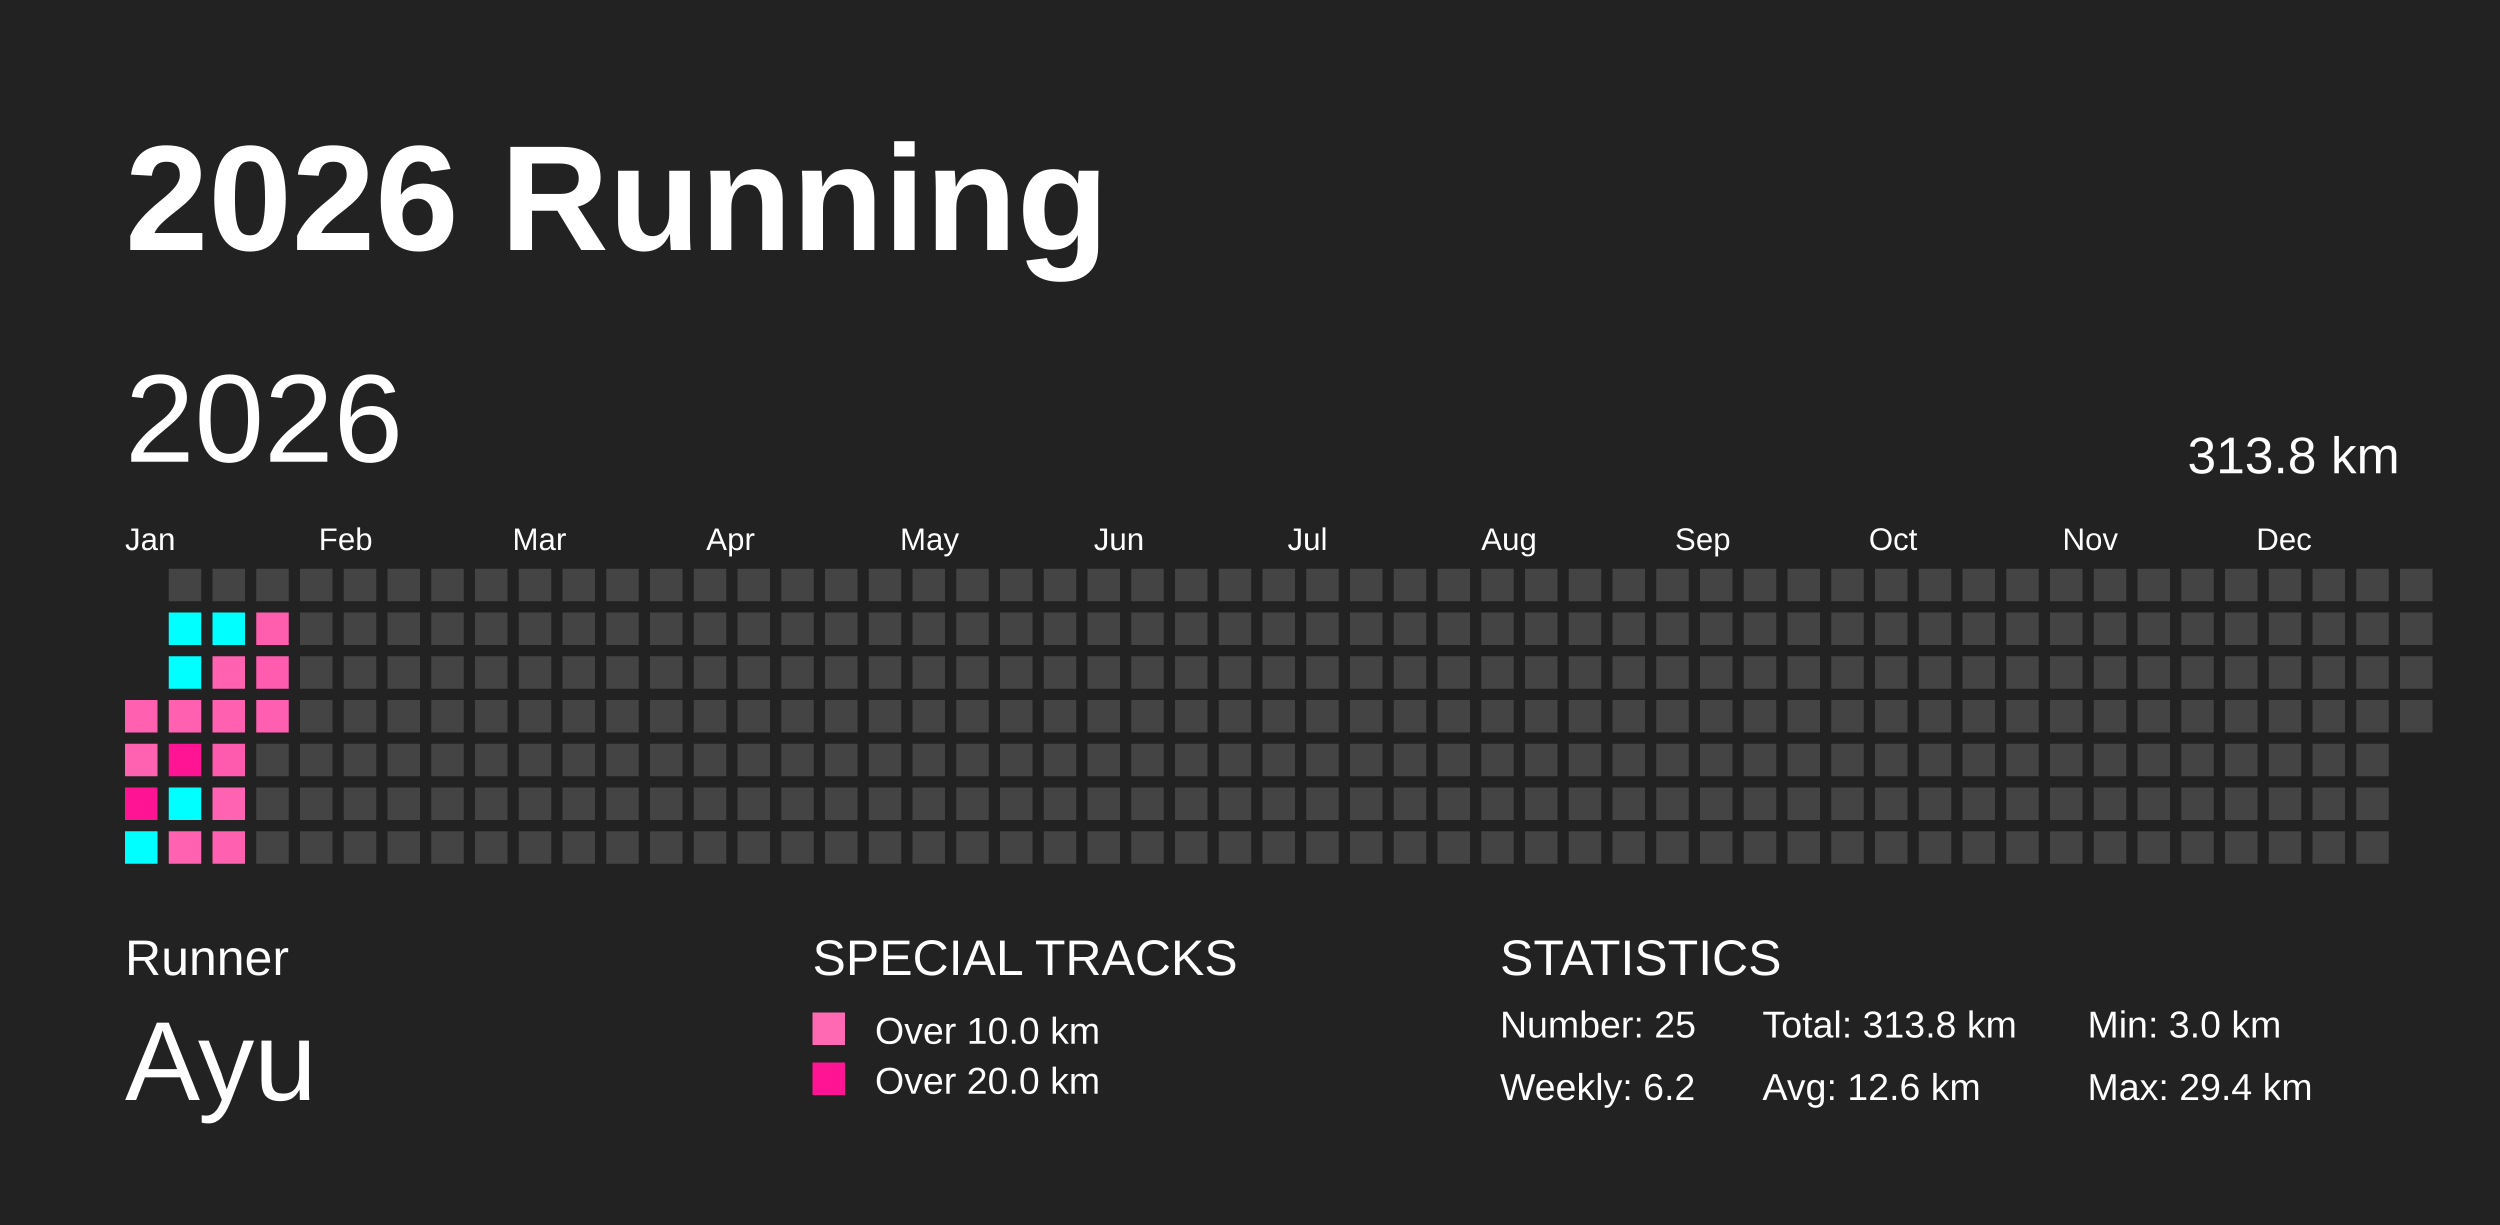
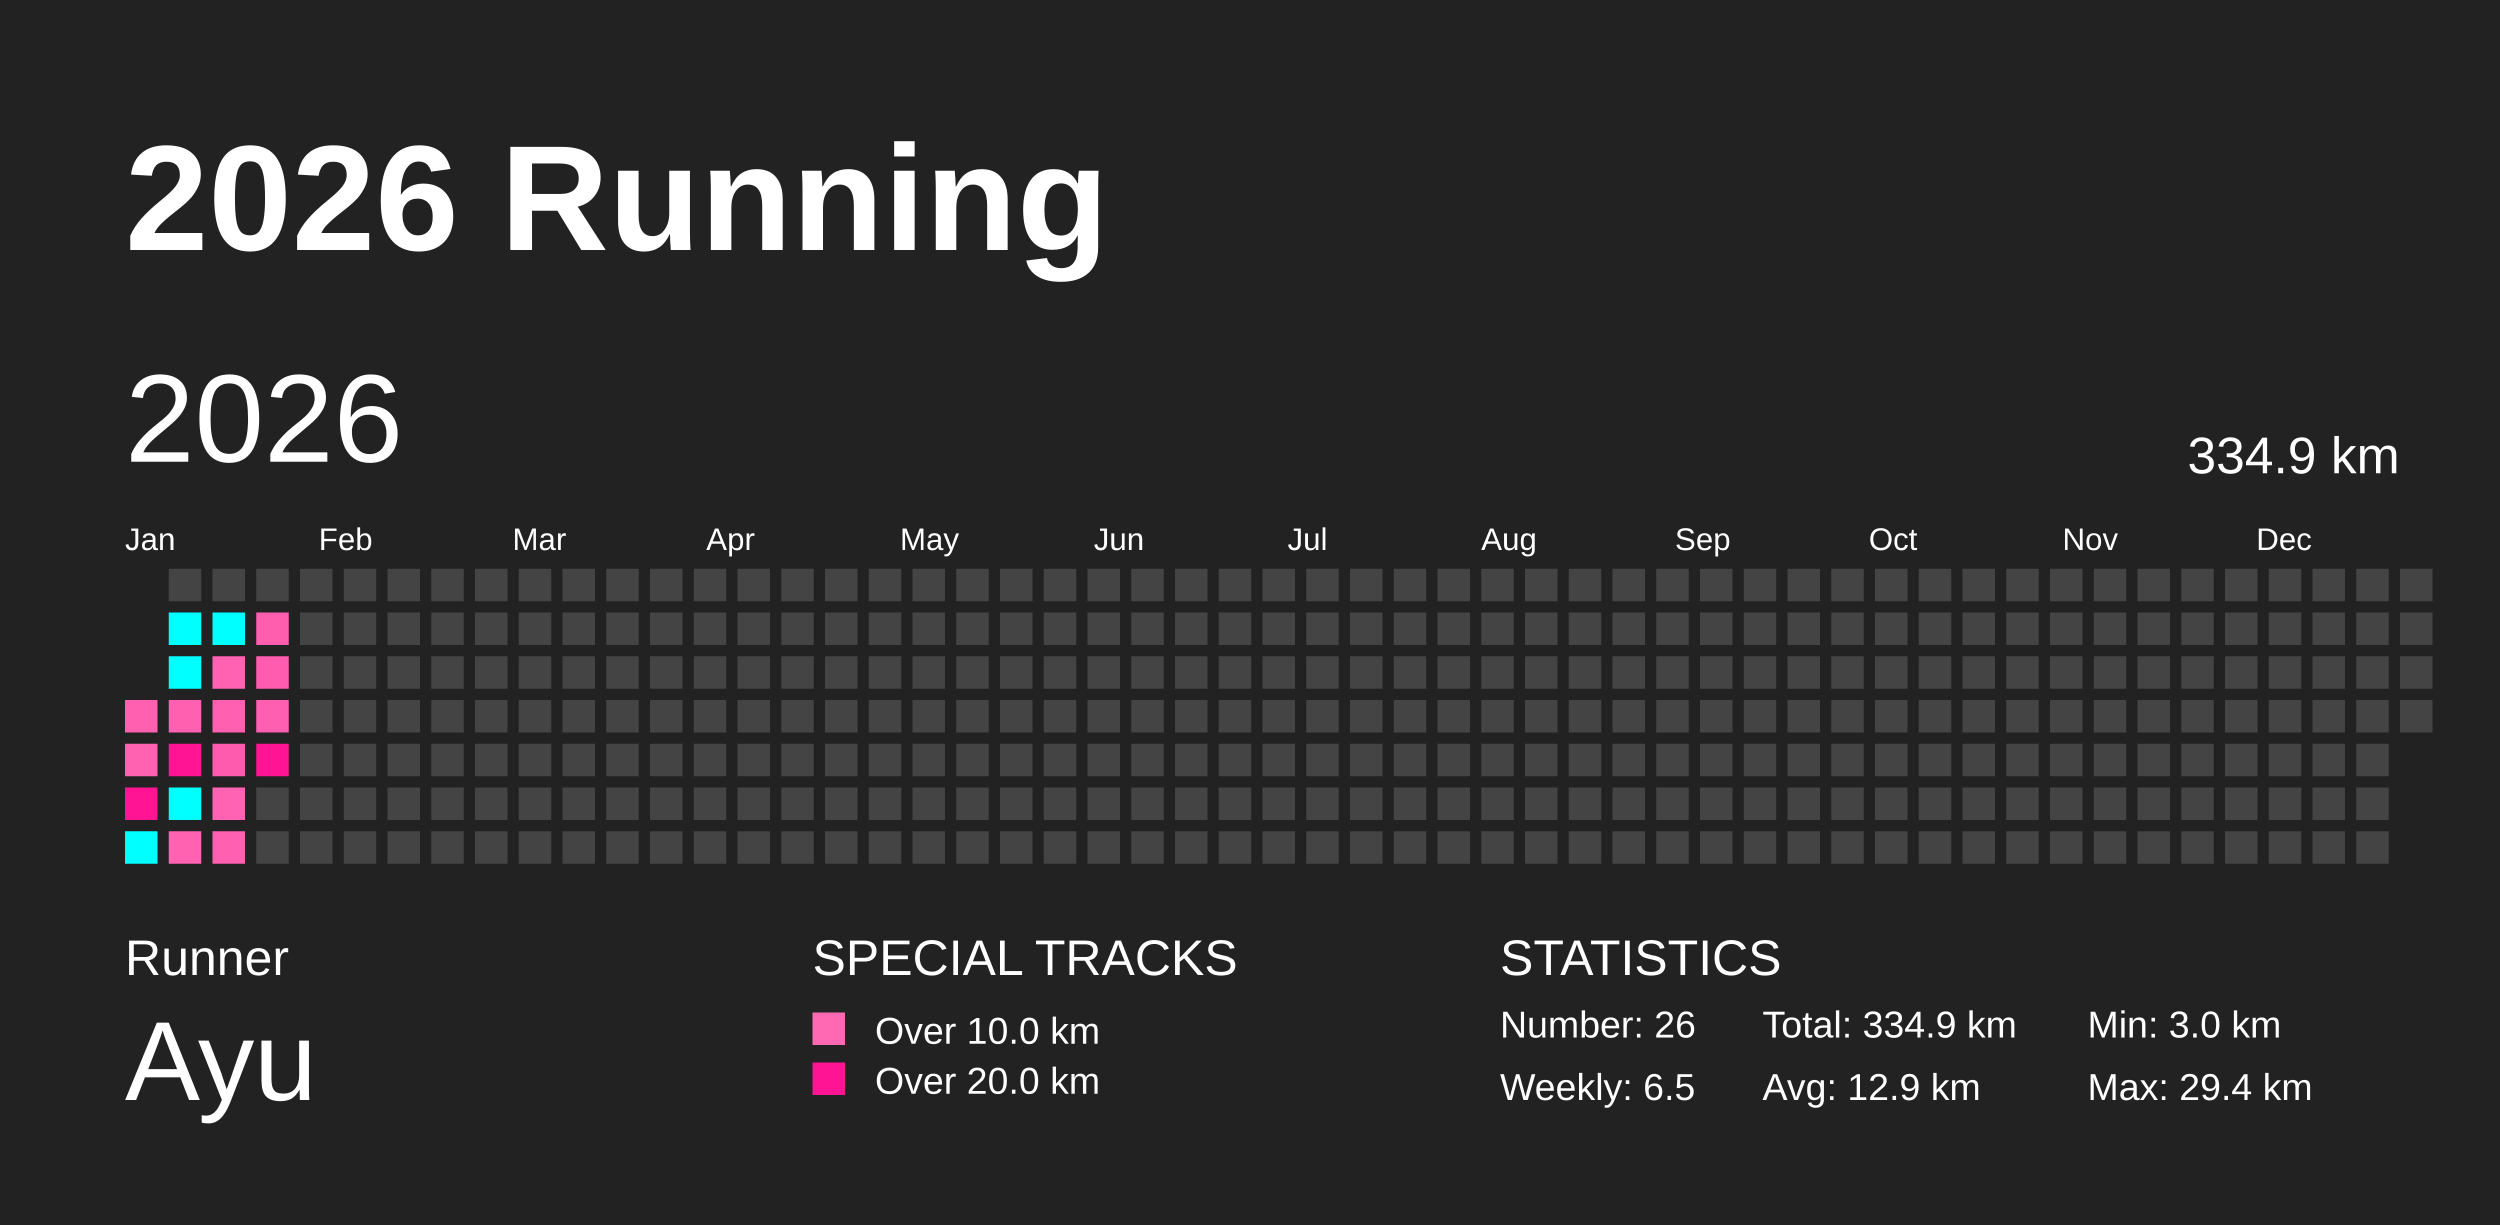
<svg xmlns="http://www.w3.org/2000/svg" baseProfile="full" height="98mm" version="1.1" viewBox="0,0,200,98" width="200mm">
  <defs />
  <rect fill="#222222" height="98" width="200" x="0" y="0" />
  <text fill="#FFFFFF" style="font-size:12px; font-family:Arial; font-weight:bold;" x="10" y="20">2026 Running</text>
  <text fill="#FFFFFF" style="font-size:4px; font-family:Arial" x="10" y="78">Runner</text>
  <text fill="#FFFFFF" style="font-size:9px; font-family:Arial" x="10" y="88">Ayu</text>
  <text fill="#FFFFFF" style="font-size:4px; font-family:Arial" x="65" y="78">SPECIAL TRACKS</text>
  <rect fill="#ff69b4" height="2.6" width="2.6" x="65" y="81" />
  <text fill="#FFFFFF" style="font-size:3px; font-family:Arial" x="70" y="83.5">Over 10.0 km</text>
  <rect fill="#ff1493" height="2.6" width="2.6" x="65" y="85" />
  <text fill="#FFFFFF" style="font-size:3px; font-family:Arial" x="70" y="87.5">Over 20.0 km</text>
  <text fill="#FFFFFF" style="font-size:4px; font-family:Arial" x="120" y="78">STATISTICS</text>
-   <text fill="#FFFFFF" style="font-size:3px; font-family:Arial" x="120" y="83">Number: 25</text>
-   <text fill="#FFFFFF" style="font-size:3px; font-family:Arial" x="120" y="88">Weekly: 6.2</text>
-   <text fill="#FFFFFF" style="font-size:3px; font-family:Arial" x="141" y="83">Total: 313.8 km</text>
-   <text fill="#FFFFFF" style="font-size:3px; font-family:Arial" x="141" y="88">Avg: 12.6 km</text>
+   <text fill="#FFFFFF" style="font-size:3px; font-family:Arial" x="120" y="83">Number: 26</text>
+   <text fill="#FFFFFF" style="font-size:3px; font-family:Arial" x="120" y="88">Weekly: 6.5</text>
+   <text fill="#FFFFFF" style="font-size:3px; font-family:Arial" x="141" y="83">Total: 334.9 km</text>
+   <text fill="#FFFFFF" style="font-size:3px; font-family:Arial" x="141" y="88">Avg: 12.9 km</text>
  <text fill="#FFFFFF" style="font-size:3px; font-family:Arial" x="167" y="83">Min: 3.0 km</text>
  <text fill="#FFFFFF" style="font-size:3px; font-family:Arial" x="167" y="88">Max: 29.4 km</text>
  <text dominant-baseline="hanging" fill="#FFFFFF" style="font-size:10.0px; font-family:Arial;" x="10" y="30">2026</text>
-   <text dominant-baseline="hanging" fill="#FFFFFF" style="font-size:4.125px; font-family:Arial;" x="175" y="35">313.8 km</text>
+   <text dominant-baseline="hanging" fill="#FFFFFF" style="font-size:4.125px; font-family:Arial;" x="175" y="35">334.9 km</text>
  <text fill="#FFFFFF" style="font-size:2.5px; font-family:Arial" x="10.0" y="44">Jan</text>
  <text fill="#FFFFFF" style="font-size:2.5px; font-family:Arial" x="25.5" y="44">Feb</text>
  <text fill="#FFFFFF" style="font-size:2.5px; font-family:Arial" x="41.0" y="44">Mar</text>
  <text fill="#FFFFFF" style="font-size:2.5px; font-family:Arial" x="56.5" y="44">Apr</text>
  <text fill="#FFFFFF" style="font-size:2.5px; font-family:Arial" x="72.0" y="44">May</text>
  <text fill="#FFFFFF" style="font-size:2.5px; font-family:Arial" x="87.5" y="44">Jun</text>
  <text fill="#FFFFFF" style="font-size:2.5px; font-family:Arial" x="103.0" y="44">Jul</text>
  <text fill="#FFFFFF" style="font-size:2.5px; font-family:Arial" x="118.5" y="44">Aug</text>
  <text fill="#FFFFFF" style="font-size:2.5px; font-family:Arial" x="134.0" y="44">Sep</text>
  <text fill="#FFFFFF" style="font-size:2.5px; font-family:Arial" x="149.5" y="44">Oct</text>
  <text fill="#FFFFFF" style="font-size:2.5px; font-family:Arial" x="165.0" y="44">Nov</text>
  <text fill="#FFFFFF" style="font-size:2.5px; font-family:Arial" x="180.5" y="44">Dec</text>
  <rect fill="#ff60b0" height="2.6" width="2.6" x="10.0" y="56.0" />
  <rect fill="#ff62b1" height="2.6" width="2.6" x="10.0" y="59.5" />
  <rect fill="#ff1493" height="2.6" width="2.6" x="10.0" y="63.0" />
  <rect fill="#00ffff" height="2.6" width="2.6" x="10.0" y="66.5" />
  <rect fill="#444444" height="2.6" width="2.6" x="13.5" y="45.5" />
  <rect fill="#00ffff" height="2.6" width="2.6" x="13.5" y="49.0" />
  <rect fill="#00ffff" height="2.6" width="2.6" x="13.5" y="52.5" />
  <rect fill="#ff61b0" height="2.6" width="2.6" x="13.5" y="56.0" />
  <rect fill="#ff1493" height="2.6" width="2.6" x="13.5" y="59.5" />
  <rect fill="#00ffff" height="2.6" width="2.6" x="13.5" y="63.0" />
  <rect fill="#ff62b1" height="2.6" width="2.6" x="13.5" y="66.5" />
  <rect fill="#444444" height="2.6" width="2.6" x="17.0" y="45.5" />
  <rect fill="#00ffff" height="2.6" width="2.6" x="17.0" y="49.0" />
  <rect fill="#ff62b1" height="2.6" width="2.6" x="17.0" y="52.5" />
  <rect fill="#ff60b0" height="2.6" width="2.6" x="17.0" y="56.0" />
  <rect fill="#ff5bae" height="2.6" width="2.6" x="17.0" y="59.5" />
  <rect fill="#ff63b1" height="2.6" width="2.6" x="17.0" y="63.0" />
  <rect fill="#ff61b0" height="2.6" width="2.6" x="17.0" y="66.5" />
  <rect fill="#444444" height="2.6" width="2.6" x="20.5" y="45.5" />
  <rect fill="#ff5eaf" height="2.6" width="2.6" x="20.5" y="49.0" />
  <rect fill="#ff5caf" height="2.6" width="2.6" x="20.5" y="52.5" />
  <rect fill="#ff5fb0" height="2.6" width="2.6" x="20.5" y="56.0" />
-   <rect fill="#444444" height="2.6" width="2.6" x="20.5" y="59.5" />
+   <rect fill="#ff1493" height="2.6" width="2.6" x="20.5" y="59.5" />
  <rect fill="#444444" height="2.6" width="2.6" x="20.5" y="63.0" />
  <rect fill="#444444" height="2.6" width="2.6" x="20.5" y="66.5" />
  <rect fill="#444444" height="2.6" width="2.6" x="24.0" y="45.5" />
  <rect fill="#444444" height="2.6" width="2.6" x="24.0" y="49.0" />
  <rect fill="#444444" height="2.6" width="2.6" x="24.0" y="52.5" />
  <rect fill="#444444" height="2.6" width="2.6" x="24.0" y="56.0" />
  <rect fill="#444444" height="2.6" width="2.6" x="24.0" y="59.5" />
  <rect fill="#444444" height="2.6" width="2.6" x="24.0" y="63.0" />
  <rect fill="#444444" height="2.6" width="2.6" x="24.0" y="66.5" />
  <rect fill="#444444" height="2.6" width="2.6" x="27.5" y="45.5" />
  <rect fill="#444444" height="2.6" width="2.6" x="27.5" y="49.0" />
  <rect fill="#444444" height="2.6" width="2.6" x="27.5" y="52.5" />
  <rect fill="#444444" height="2.6" width="2.6" x="27.5" y="56.0" />
  <rect fill="#444444" height="2.6" width="2.6" x="27.5" y="59.5" />
  <rect fill="#444444" height="2.6" width="2.6" x="27.5" y="63.0" />
  <rect fill="#444444" height="2.6" width="2.6" x="27.5" y="66.5" />
  <rect fill="#444444" height="2.6" width="2.6" x="31.0" y="45.5" />
  <rect fill="#444444" height="2.6" width="2.6" x="31.0" y="49.0" />
  <rect fill="#444444" height="2.6" width="2.6" x="31.0" y="52.5" />
  <rect fill="#444444" height="2.6" width="2.6" x="31.0" y="56.0" />
  <rect fill="#444444" height="2.6" width="2.6" x="31.0" y="59.5" />
  <rect fill="#444444" height="2.6" width="2.6" x="31.0" y="63.0" />
  <rect fill="#444444" height="2.6" width="2.6" x="31.0" y="66.5" />
  <rect fill="#444444" height="2.6" width="2.6" x="34.5" y="45.5" />
  <rect fill="#444444" height="2.6" width="2.6" x="34.5" y="49.0" />
  <rect fill="#444444" height="2.6" width="2.6" x="34.5" y="52.5" />
  <rect fill="#444444" height="2.6" width="2.6" x="34.5" y="56.0" />
  <rect fill="#444444" height="2.6" width="2.6" x="34.5" y="59.5" />
  <rect fill="#444444" height="2.6" width="2.6" x="34.5" y="63.0" />
  <rect fill="#444444" height="2.6" width="2.6" x="34.5" y="66.5" />
  <rect fill="#444444" height="2.6" width="2.6" x="38.0" y="45.5" />
  <rect fill="#444444" height="2.6" width="2.6" x="38.0" y="49.0" />
  <rect fill="#444444" height="2.6" width="2.6" x="38.0" y="52.5" />
  <rect fill="#444444" height="2.6" width="2.6" x="38.0" y="56.0" />
  <rect fill="#444444" height="2.6" width="2.6" x="38.0" y="59.5" />
  <rect fill="#444444" height="2.6" width="2.6" x="38.0" y="63.0" />
  <rect fill="#444444" height="2.6" width="2.6" x="38.0" y="66.5" />
  <rect fill="#444444" height="2.6" width="2.6" x="41.5" y="45.5" />
  <rect fill="#444444" height="2.6" width="2.6" x="41.5" y="49.0" />
  <rect fill="#444444" height="2.6" width="2.6" x="41.5" y="52.5" />
  <rect fill="#444444" height="2.6" width="2.6" x="41.5" y="56.0" />
  <rect fill="#444444" height="2.6" width="2.6" x="41.5" y="59.5" />
  <rect fill="#444444" height="2.6" width="2.6" x="41.5" y="63.0" />
  <rect fill="#444444" height="2.6" width="2.6" x="41.5" y="66.5" />
  <rect fill="#444444" height="2.6" width="2.6" x="45.0" y="45.5" />
  <rect fill="#444444" height="2.6" width="2.6" x="45.0" y="49.0" />
  <rect fill="#444444" height="2.6" width="2.6" x="45.0" y="52.5" />
  <rect fill="#444444" height="2.6" width="2.6" x="45.0" y="56.0" />
  <rect fill="#444444" height="2.6" width="2.6" x="45.0" y="59.5" />
  <rect fill="#444444" height="2.6" width="2.6" x="45.0" y="63.0" />
  <rect fill="#444444" height="2.6" width="2.6" x="45.0" y="66.5" />
  <rect fill="#444444" height="2.6" width="2.6" x="48.5" y="45.5" />
  <rect fill="#444444" height="2.6" width="2.6" x="48.5" y="49.0" />
  <rect fill="#444444" height="2.6" width="2.6" x="48.5" y="52.5" />
  <rect fill="#444444" height="2.6" width="2.6" x="48.5" y="56.0" />
  <rect fill="#444444" height="2.6" width="2.6" x="48.5" y="59.5" />
  <rect fill="#444444" height="2.6" width="2.6" x="48.5" y="63.0" />
  <rect fill="#444444" height="2.6" width="2.6" x="48.5" y="66.5" />
  <rect fill="#444444" height="2.6" width="2.6" x="52.0" y="45.5" />
  <rect fill="#444444" height="2.6" width="2.6" x="52.0" y="49.0" />
  <rect fill="#444444" height="2.6" width="2.6" x="52.0" y="52.5" />
  <rect fill="#444444" height="2.6" width="2.6" x="52.0" y="56.0" />
  <rect fill="#444444" height="2.6" width="2.6" x="52.0" y="59.5" />
  <rect fill="#444444" height="2.6" width="2.6" x="52.0" y="63.0" />
  <rect fill="#444444" height="2.6" width="2.6" x="52.0" y="66.5" />
  <rect fill="#444444" height="2.6" width="2.6" x="55.5" y="45.5" />
  <rect fill="#444444" height="2.6" width="2.6" x="55.5" y="49.0" />
  <rect fill="#444444" height="2.6" width="2.6" x="55.5" y="52.5" />
  <rect fill="#444444" height="2.6" width="2.6" x="55.5" y="56.0" />
  <rect fill="#444444" height="2.6" width="2.6" x="55.5" y="59.5" />
  <rect fill="#444444" height="2.6" width="2.6" x="55.5" y="63.0" />
  <rect fill="#444444" height="2.6" width="2.6" x="55.5" y="66.5" />
  <rect fill="#444444" height="2.6" width="2.6" x="59.0" y="45.5" />
  <rect fill="#444444" height="2.6" width="2.6" x="59.0" y="49.0" />
  <rect fill="#444444" height="2.6" width="2.6" x="59.0" y="52.5" />
  <rect fill="#444444" height="2.6" width="2.6" x="59.0" y="56.0" />
  <rect fill="#444444" height="2.6" width="2.6" x="59.0" y="59.5" />
  <rect fill="#444444" height="2.6" width="2.6" x="59.0" y="63.0" />
  <rect fill="#444444" height="2.6" width="2.6" x="59.0" y="66.5" />
  <rect fill="#444444" height="2.6" width="2.6" x="62.5" y="45.5" />
  <rect fill="#444444" height="2.6" width="2.6" x="62.5" y="49.0" />
  <rect fill="#444444" height="2.6" width="2.6" x="62.5" y="52.5" />
  <rect fill="#444444" height="2.6" width="2.6" x="62.5" y="56.0" />
  <rect fill="#444444" height="2.6" width="2.6" x="62.5" y="59.5" />
  <rect fill="#444444" height="2.6" width="2.6" x="62.5" y="63.0" />
  <rect fill="#444444" height="2.6" width="2.6" x="62.5" y="66.5" />
  <rect fill="#444444" height="2.6" width="2.6" x="66.0" y="45.5" />
  <rect fill="#444444" height="2.6" width="2.6" x="66.0" y="49.0" />
  <rect fill="#444444" height="2.6" width="2.6" x="66.0" y="52.5" />
  <rect fill="#444444" height="2.6" width="2.6" x="66.0" y="56.0" />
  <rect fill="#444444" height="2.6" width="2.6" x="66.0" y="59.5" />
  <rect fill="#444444" height="2.6" width="2.6" x="66.0" y="63.0" />
  <rect fill="#444444" height="2.6" width="2.6" x="66.0" y="66.5" />
  <rect fill="#444444" height="2.6" width="2.6" x="69.5" y="45.5" />
  <rect fill="#444444" height="2.6" width="2.6" x="69.5" y="49.0" />
  <rect fill="#444444" height="2.6" width="2.6" x="69.5" y="52.5" />
  <rect fill="#444444" height="2.6" width="2.6" x="69.5" y="56.0" />
  <rect fill="#444444" height="2.6" width="2.6" x="69.5" y="59.5" />
  <rect fill="#444444" height="2.6" width="2.6" x="69.5" y="63.0" />
  <rect fill="#444444" height="2.6" width="2.6" x="69.5" y="66.5" />
  <rect fill="#444444" height="2.6" width="2.6" x="73.0" y="45.5" />
  <rect fill="#444444" height="2.6" width="2.6" x="73.0" y="49.0" />
  <rect fill="#444444" height="2.6" width="2.6" x="73.0" y="52.5" />
  <rect fill="#444444" height="2.6" width="2.6" x="73.0" y="56.0" />
  <rect fill="#444444" height="2.6" width="2.6" x="73.0" y="59.5" />
  <rect fill="#444444" height="2.6" width="2.6" x="73.0" y="63.0" />
  <rect fill="#444444" height="2.6" width="2.6" x="73.0" y="66.5" />
  <rect fill="#444444" height="2.6" width="2.6" x="76.5" y="45.5" />
  <rect fill="#444444" height="2.6" width="2.6" x="76.5" y="49.0" />
  <rect fill="#444444" height="2.6" width="2.6" x="76.5" y="52.5" />
  <rect fill="#444444" height="2.6" width="2.6" x="76.5" y="56.0" />
  <rect fill="#444444" height="2.6" width="2.6" x="76.5" y="59.5" />
  <rect fill="#444444" height="2.6" width="2.6" x="76.5" y="63.0" />
  <rect fill="#444444" height="2.6" width="2.6" x="76.5" y="66.5" />
  <rect fill="#444444" height="2.6" width="2.6" x="80.0" y="45.5" />
  <rect fill="#444444" height="2.6" width="2.6" x="80.0" y="49.0" />
  <rect fill="#444444" height="2.6" width="2.6" x="80.0" y="52.5" />
  <rect fill="#444444" height="2.6" width="2.6" x="80.0" y="56.0" />
  <rect fill="#444444" height="2.6" width="2.6" x="80.0" y="59.5" />
  <rect fill="#444444" height="2.6" width="2.6" x="80.0" y="63.0" />
  <rect fill="#444444" height="2.6" width="2.6" x="80.0" y="66.5" />
  <rect fill="#444444" height="2.6" width="2.6" x="83.5" y="45.5" />
  <rect fill="#444444" height="2.6" width="2.6" x="83.5" y="49.0" />
  <rect fill="#444444" height="2.6" width="2.6" x="83.5" y="52.5" />
  <rect fill="#444444" height="2.6" width="2.6" x="83.5" y="56.0" />
  <rect fill="#444444" height="2.6" width="2.6" x="83.5" y="59.5" />
  <rect fill="#444444" height="2.6" width="2.6" x="83.5" y="63.0" />
  <rect fill="#444444" height="2.6" width="2.6" x="83.5" y="66.5" />
  <rect fill="#444444" height="2.6" width="2.6" x="87.0" y="45.5" />
  <rect fill="#444444" height="2.6" width="2.6" x="87.0" y="49.0" />
  <rect fill="#444444" height="2.6" width="2.6" x="87.0" y="52.5" />
  <rect fill="#444444" height="2.6" width="2.6" x="87.0" y="56.0" />
  <rect fill="#444444" height="2.6" width="2.6" x="87.0" y="59.5" />
  <rect fill="#444444" height="2.6" width="2.6" x="87.0" y="63.0" />
  <rect fill="#444444" height="2.6" width="2.6" x="87.0" y="66.5" />
  <rect fill="#444444" height="2.6" width="2.6" x="90.5" y="45.5" />
  <rect fill="#444444" height="2.6" width="2.6" x="90.5" y="49.0" />
  <rect fill="#444444" height="2.6" width="2.6" x="90.5" y="52.5" />
  <rect fill="#444444" height="2.6" width="2.6" x="90.5" y="56.0" />
  <rect fill="#444444" height="2.6" width="2.6" x="90.5" y="59.5" />
  <rect fill="#444444" height="2.6" width="2.6" x="90.5" y="63.0" />
  <rect fill="#444444" height="2.6" width="2.6" x="90.5" y="66.5" />
  <rect fill="#444444" height="2.6" width="2.6" x="94.0" y="45.5" />
  <rect fill="#444444" height="2.6" width="2.6" x="94.0" y="49.0" />
  <rect fill="#444444" height="2.6" width="2.6" x="94.0" y="52.5" />
  <rect fill="#444444" height="2.6" width="2.6" x="94.0" y="56.0" />
  <rect fill="#444444" height="2.6" width="2.6" x="94.0" y="59.5" />
  <rect fill="#444444" height="2.6" width="2.6" x="94.0" y="63.0" />
  <rect fill="#444444" height="2.6" width="2.6" x="94.0" y="66.5" />
  <rect fill="#444444" height="2.6" width="2.6" x="97.5" y="45.5" />
  <rect fill="#444444" height="2.6" width="2.6" x="97.5" y="49.0" />
  <rect fill="#444444" height="2.6" width="2.6" x="97.5" y="52.5" />
  <rect fill="#444444" height="2.6" width="2.6" x="97.5" y="56.0" />
  <rect fill="#444444" height="2.6" width="2.6" x="97.5" y="59.5" />
  <rect fill="#444444" height="2.6" width="2.6" x="97.5" y="63.0" />
  <rect fill="#444444" height="2.6" width="2.6" x="97.5" y="66.5" />
  <rect fill="#444444" height="2.6" width="2.6" x="101.0" y="45.5" />
  <rect fill="#444444" height="2.6" width="2.6" x="101.0" y="49.0" />
  <rect fill="#444444" height="2.6" width="2.6" x="101.0" y="52.5" />
  <rect fill="#444444" height="2.6" width="2.6" x="101.0" y="56.0" />
  <rect fill="#444444" height="2.6" width="2.6" x="101.0" y="59.5" />
  <rect fill="#444444" height="2.6" width="2.6" x="101.0" y="63.0" />
  <rect fill="#444444" height="2.6" width="2.6" x="101.0" y="66.5" />
  <rect fill="#444444" height="2.6" width="2.6" x="104.5" y="45.5" />
  <rect fill="#444444" height="2.6" width="2.6" x="104.5" y="49.0" />
  <rect fill="#444444" height="2.6" width="2.6" x="104.5" y="52.5" />
  <rect fill="#444444" height="2.6" width="2.6" x="104.5" y="56.0" />
  <rect fill="#444444" height="2.6" width="2.6" x="104.5" y="59.5" />
  <rect fill="#444444" height="2.6" width="2.6" x="104.5" y="63.0" />
  <rect fill="#444444" height="2.6" width="2.6" x="104.5" y="66.5" />
  <rect fill="#444444" height="2.6" width="2.6" x="108.0" y="45.5" />
  <rect fill="#444444" height="2.6" width="2.6" x="108.0" y="49.0" />
  <rect fill="#444444" height="2.6" width="2.6" x="108.0" y="52.5" />
  <rect fill="#444444" height="2.6" width="2.6" x="108.0" y="56.0" />
  <rect fill="#444444" height="2.6" width="2.6" x="108.0" y="59.5" />
  <rect fill="#444444" height="2.6" width="2.6" x="108.0" y="63.0" />
  <rect fill="#444444" height="2.6" width="2.6" x="108.0" y="66.5" />
  <rect fill="#444444" height="2.6" width="2.6" x="111.5" y="45.5" />
  <rect fill="#444444" height="2.6" width="2.6" x="111.5" y="49.0" />
  <rect fill="#444444" height="2.6" width="2.6" x="111.5" y="52.5" />
  <rect fill="#444444" height="2.6" width="2.6" x="111.5" y="56.0" />
  <rect fill="#444444" height="2.6" width="2.6" x="111.5" y="59.5" />
  <rect fill="#444444" height="2.6" width="2.6" x="111.5" y="63.0" />
  <rect fill="#444444" height="2.6" width="2.6" x="111.5" y="66.5" />
  <rect fill="#444444" height="2.6" width="2.6" x="115.0" y="45.5" />
  <rect fill="#444444" height="2.6" width="2.6" x="115.0" y="49.0" />
  <rect fill="#444444" height="2.6" width="2.6" x="115.0" y="52.5" />
  <rect fill="#444444" height="2.6" width="2.6" x="115.0" y="56.0" />
  <rect fill="#444444" height="2.6" width="2.6" x="115.0" y="59.5" />
  <rect fill="#444444" height="2.6" width="2.6" x="115.0" y="63.0" />
  <rect fill="#444444" height="2.6" width="2.6" x="115.0" y="66.5" />
  <rect fill="#444444" height="2.6" width="2.6" x="118.5" y="45.5" />
  <rect fill="#444444" height="2.6" width="2.6" x="118.5" y="49.0" />
  <rect fill="#444444" height="2.6" width="2.6" x="118.5" y="52.5" />
  <rect fill="#444444" height="2.6" width="2.6" x="118.5" y="56.0" />
  <rect fill="#444444" height="2.6" width="2.6" x="118.5" y="59.5" />
  <rect fill="#444444" height="2.6" width="2.6" x="118.5" y="63.0" />
  <rect fill="#444444" height="2.6" width="2.6" x="118.5" y="66.5" />
  <rect fill="#444444" height="2.6" width="2.6" x="122.0" y="45.5" />
  <rect fill="#444444" height="2.6" width="2.6" x="122.0" y="49.0" />
  <rect fill="#444444" height="2.6" width="2.6" x="122.0" y="52.5" />
  <rect fill="#444444" height="2.6" width="2.6" x="122.0" y="56.0" />
  <rect fill="#444444" height="2.6" width="2.6" x="122.0" y="59.5" />
  <rect fill="#444444" height="2.6" width="2.6" x="122.0" y="63.0" />
  <rect fill="#444444" height="2.6" width="2.6" x="122.0" y="66.5" />
  <rect fill="#444444" height="2.6" width="2.6" x="125.5" y="45.5" />
  <rect fill="#444444" height="2.6" width="2.6" x="125.5" y="49.0" />
  <rect fill="#444444" height="2.6" width="2.6" x="125.5" y="52.5" />
  <rect fill="#444444" height="2.6" width="2.6" x="125.5" y="56.0" />
  <rect fill="#444444" height="2.6" width="2.6" x="125.5" y="59.5" />
  <rect fill="#444444" height="2.6" width="2.6" x="125.5" y="63.0" />
  <rect fill="#444444" height="2.6" width="2.6" x="125.5" y="66.5" />
  <rect fill="#444444" height="2.6" width="2.6" x="129.0" y="45.5" />
  <rect fill="#444444" height="2.6" width="2.6" x="129.0" y="49.0" />
  <rect fill="#444444" height="2.6" width="2.6" x="129.0" y="52.5" />
  <rect fill="#444444" height="2.6" width="2.6" x="129.0" y="56.0" />
  <rect fill="#444444" height="2.6" width="2.6" x="129.0" y="59.5" />
  <rect fill="#444444" height="2.6" width="2.6" x="129.0" y="63.0" />
  <rect fill="#444444" height="2.6" width="2.6" x="129.0" y="66.5" />
  <rect fill="#444444" height="2.6" width="2.6" x="132.5" y="45.5" />
  <rect fill="#444444" height="2.6" width="2.6" x="132.5" y="49.0" />
  <rect fill="#444444" height="2.6" width="2.6" x="132.5" y="52.5" />
  <rect fill="#444444" height="2.6" width="2.6" x="132.5" y="56.0" />
  <rect fill="#444444" height="2.6" width="2.6" x="132.5" y="59.5" />
  <rect fill="#444444" height="2.6" width="2.6" x="132.5" y="63.0" />
  <rect fill="#444444" height="2.6" width="2.6" x="132.5" y="66.5" />
  <rect fill="#444444" height="2.6" width="2.6" x="136.0" y="45.5" />
  <rect fill="#444444" height="2.6" width="2.6" x="136.0" y="49.0" />
  <rect fill="#444444" height="2.6" width="2.6" x="136.0" y="52.5" />
  <rect fill="#444444" height="2.6" width="2.6" x="136.0" y="56.0" />
  <rect fill="#444444" height="2.6" width="2.6" x="136.0" y="59.5" />
  <rect fill="#444444" height="2.6" width="2.6" x="136.0" y="63.0" />
  <rect fill="#444444" height="2.6" width="2.6" x="136.0" y="66.5" />
  <rect fill="#444444" height="2.6" width="2.6" x="139.5" y="45.5" />
  <rect fill="#444444" height="2.6" width="2.6" x="139.5" y="49.0" />
  <rect fill="#444444" height="2.6" width="2.6" x="139.5" y="52.5" />
  <rect fill="#444444" height="2.6" width="2.6" x="139.5" y="56.0" />
  <rect fill="#444444" height="2.6" width="2.6" x="139.5" y="59.5" />
  <rect fill="#444444" height="2.6" width="2.6" x="139.5" y="63.0" />
  <rect fill="#444444" height="2.6" width="2.6" x="139.5" y="66.5" />
  <rect fill="#444444" height="2.6" width="2.6" x="143.0" y="45.5" />
  <rect fill="#444444" height="2.6" width="2.6" x="143.0" y="49.0" />
  <rect fill="#444444" height="2.6" width="2.6" x="143.0" y="52.5" />
  <rect fill="#444444" height="2.6" width="2.6" x="143.0" y="56.0" />
  <rect fill="#444444" height="2.6" width="2.6" x="143.0" y="59.5" />
  <rect fill="#444444" height="2.6" width="2.6" x="143.0" y="63.0" />
  <rect fill="#444444" height="2.6" width="2.6" x="143.0" y="66.5" />
  <rect fill="#444444" height="2.6" width="2.6" x="146.5" y="45.5" />
  <rect fill="#444444" height="2.6" width="2.6" x="146.5" y="49.0" />
  <rect fill="#444444" height="2.6" width="2.6" x="146.5" y="52.5" />
  <rect fill="#444444" height="2.6" width="2.6" x="146.5" y="56.0" />
  <rect fill="#444444" height="2.6" width="2.6" x="146.5" y="59.5" />
  <rect fill="#444444" height="2.6" width="2.6" x="146.5" y="63.0" />
  <rect fill="#444444" height="2.6" width="2.6" x="146.5" y="66.5" />
  <rect fill="#444444" height="2.6" width="2.6" x="150.0" y="45.5" />
  <rect fill="#444444" height="2.6" width="2.6" x="150.0" y="49.0" />
  <rect fill="#444444" height="2.6" width="2.6" x="150.0" y="52.5" />
  <rect fill="#444444" height="2.6" width="2.6" x="150.0" y="56.0" />
  <rect fill="#444444" height="2.6" width="2.6" x="150.0" y="59.5" />
  <rect fill="#444444" height="2.6" width="2.6" x="150.0" y="63.0" />
  <rect fill="#444444" height="2.6" width="2.6" x="150.0" y="66.5" />
  <rect fill="#444444" height="2.6" width="2.6" x="153.5" y="45.5" />
  <rect fill="#444444" height="2.6" width="2.6" x="153.5" y="49.0" />
  <rect fill="#444444" height="2.6" width="2.6" x="153.5" y="52.5" />
  <rect fill="#444444" height="2.6" width="2.6" x="153.5" y="56.0" />
  <rect fill="#444444" height="2.6" width="2.6" x="153.5" y="59.5" />
  <rect fill="#444444" height="2.6" width="2.6" x="153.5" y="63.0" />
  <rect fill="#444444" height="2.6" width="2.6" x="153.5" y="66.5" />
  <rect fill="#444444" height="2.6" width="2.6" x="157.0" y="45.5" />
  <rect fill="#444444" height="2.6" width="2.6" x="157.0" y="49.0" />
  <rect fill="#444444" height="2.6" width="2.6" x="157.0" y="52.5" />
  <rect fill="#444444" height="2.6" width="2.6" x="157.0" y="56.0" />
  <rect fill="#444444" height="2.6" width="2.6" x="157.0" y="59.5" />
  <rect fill="#444444" height="2.6" width="2.6" x="157.0" y="63.0" />
  <rect fill="#444444" height="2.6" width="2.6" x="157.0" y="66.5" />
  <rect fill="#444444" height="2.6" width="2.6" x="160.5" y="45.5" />
  <rect fill="#444444" height="2.6" width="2.6" x="160.5" y="49.0" />
  <rect fill="#444444" height="2.6" width="2.6" x="160.5" y="52.5" />
  <rect fill="#444444" height="2.6" width="2.6" x="160.5" y="56.0" />
  <rect fill="#444444" height="2.6" width="2.6" x="160.5" y="59.5" />
  <rect fill="#444444" height="2.6" width="2.6" x="160.5" y="63.0" />
  <rect fill="#444444" height="2.6" width="2.6" x="160.5" y="66.5" />
  <rect fill="#444444" height="2.6" width="2.6" x="164.0" y="45.5" />
  <rect fill="#444444" height="2.6" width="2.6" x="164.0" y="49.0" />
  <rect fill="#444444" height="2.6" width="2.6" x="164.0" y="52.5" />
  <rect fill="#444444" height="2.6" width="2.6" x="164.0" y="56.0" />
  <rect fill="#444444" height="2.6" width="2.6" x="164.0" y="59.5" />
  <rect fill="#444444" height="2.6" width="2.6" x="164.0" y="63.0" />
  <rect fill="#444444" height="2.6" width="2.6" x="164.0" y="66.5" />
  <rect fill="#444444" height="2.6" width="2.6" x="167.5" y="45.5" />
  <rect fill="#444444" height="2.6" width="2.6" x="167.5" y="49.0" />
  <rect fill="#444444" height="2.6" width="2.6" x="167.5" y="52.5" />
  <rect fill="#444444" height="2.6" width="2.6" x="167.5" y="56.0" />
  <rect fill="#444444" height="2.6" width="2.6" x="167.5" y="59.5" />
  <rect fill="#444444" height="2.6" width="2.6" x="167.5" y="63.0" />
  <rect fill="#444444" height="2.6" width="2.6" x="167.5" y="66.5" />
  <rect fill="#444444" height="2.6" width="2.6" x="171.0" y="45.5" />
  <rect fill="#444444" height="2.6" width="2.6" x="171.0" y="49.0" />
  <rect fill="#444444" height="2.6" width="2.6" x="171.0" y="52.5" />
  <rect fill="#444444" height="2.6" width="2.6" x="171.0" y="56.0" />
  <rect fill="#444444" height="2.6" width="2.6" x="171.0" y="59.5" />
  <rect fill="#444444" height="2.6" width="2.6" x="171.0" y="63.0" />
  <rect fill="#444444" height="2.6" width="2.6" x="171.0" y="66.5" />
  <rect fill="#444444" height="2.6" width="2.6" x="174.5" y="45.5" />
  <rect fill="#444444" height="2.6" width="2.6" x="174.5" y="49.0" />
  <rect fill="#444444" height="2.6" width="2.6" x="174.5" y="52.5" />
  <rect fill="#444444" height="2.6" width="2.6" x="174.5" y="56.0" />
  <rect fill="#444444" height="2.6" width="2.6" x="174.5" y="59.5" />
  <rect fill="#444444" height="2.6" width="2.6" x="174.5" y="63.0" />
  <rect fill="#444444" height="2.6" width="2.6" x="174.5" y="66.5" />
  <rect fill="#444444" height="2.6" width="2.6" x="178.0" y="45.5" />
  <rect fill="#444444" height="2.6" width="2.6" x="178.0" y="49.0" />
  <rect fill="#444444" height="2.6" width="2.6" x="178.0" y="52.5" />
  <rect fill="#444444" height="2.6" width="2.6" x="178.0" y="56.0" />
  <rect fill="#444444" height="2.6" width="2.6" x="178.0" y="59.5" />
  <rect fill="#444444" height="2.6" width="2.6" x="178.0" y="63.0" />
  <rect fill="#444444" height="2.6" width="2.6" x="178.0" y="66.5" />
  <rect fill="#444444" height="2.6" width="2.6" x="181.5" y="45.5" />
  <rect fill="#444444" height="2.6" width="2.6" x="181.5" y="49.0" />
  <rect fill="#444444" height="2.6" width="2.6" x="181.5" y="52.5" />
  <rect fill="#444444" height="2.6" width="2.6" x="181.5" y="56.0" />
  <rect fill="#444444" height="2.6" width="2.6" x="181.5" y="59.5" />
  <rect fill="#444444" height="2.6" width="2.6" x="181.5" y="63.0" />
  <rect fill="#444444" height="2.6" width="2.6" x="181.5" y="66.5" />
  <rect fill="#444444" height="2.6" width="2.6" x="185.0" y="45.5" />
  <rect fill="#444444" height="2.6" width="2.6" x="185.0" y="49.0" />
  <rect fill="#444444" height="2.6" width="2.6" x="185.0" y="52.5" />
  <rect fill="#444444" height="2.6" width="2.6" x="185.0" y="56.0" />
  <rect fill="#444444" height="2.6" width="2.6" x="185.0" y="59.5" />
  <rect fill="#444444" height="2.6" width="2.6" x="185.0" y="63.0" />
  <rect fill="#444444" height="2.6" width="2.6" x="185.0" y="66.5" />
  <rect fill="#444444" height="2.6" width="2.6" x="188.5" y="45.5" />
  <rect fill="#444444" height="2.6" width="2.6" x="188.5" y="49.0" />
  <rect fill="#444444" height="2.6" width="2.6" x="188.5" y="52.5" />
  <rect fill="#444444" height="2.6" width="2.6" x="188.5" y="56.0" />
  <rect fill="#444444" height="2.6" width="2.6" x="188.5" y="59.5" />
  <rect fill="#444444" height="2.6" width="2.6" x="188.5" y="63.0" />
  <rect fill="#444444" height="2.6" width="2.6" x="188.5" y="66.5" />
  <rect fill="#444444" height="2.6" width="2.6" x="192.0" y="45.5" />
  <rect fill="#444444" height="2.6" width="2.6" x="192.0" y="49.0" />
  <rect fill="#444444" height="2.6" width="2.6" x="192.0" y="52.5" />
  <rect fill="#444444" height="2.6" width="2.6" x="192.0" y="56.0" />
</svg>
